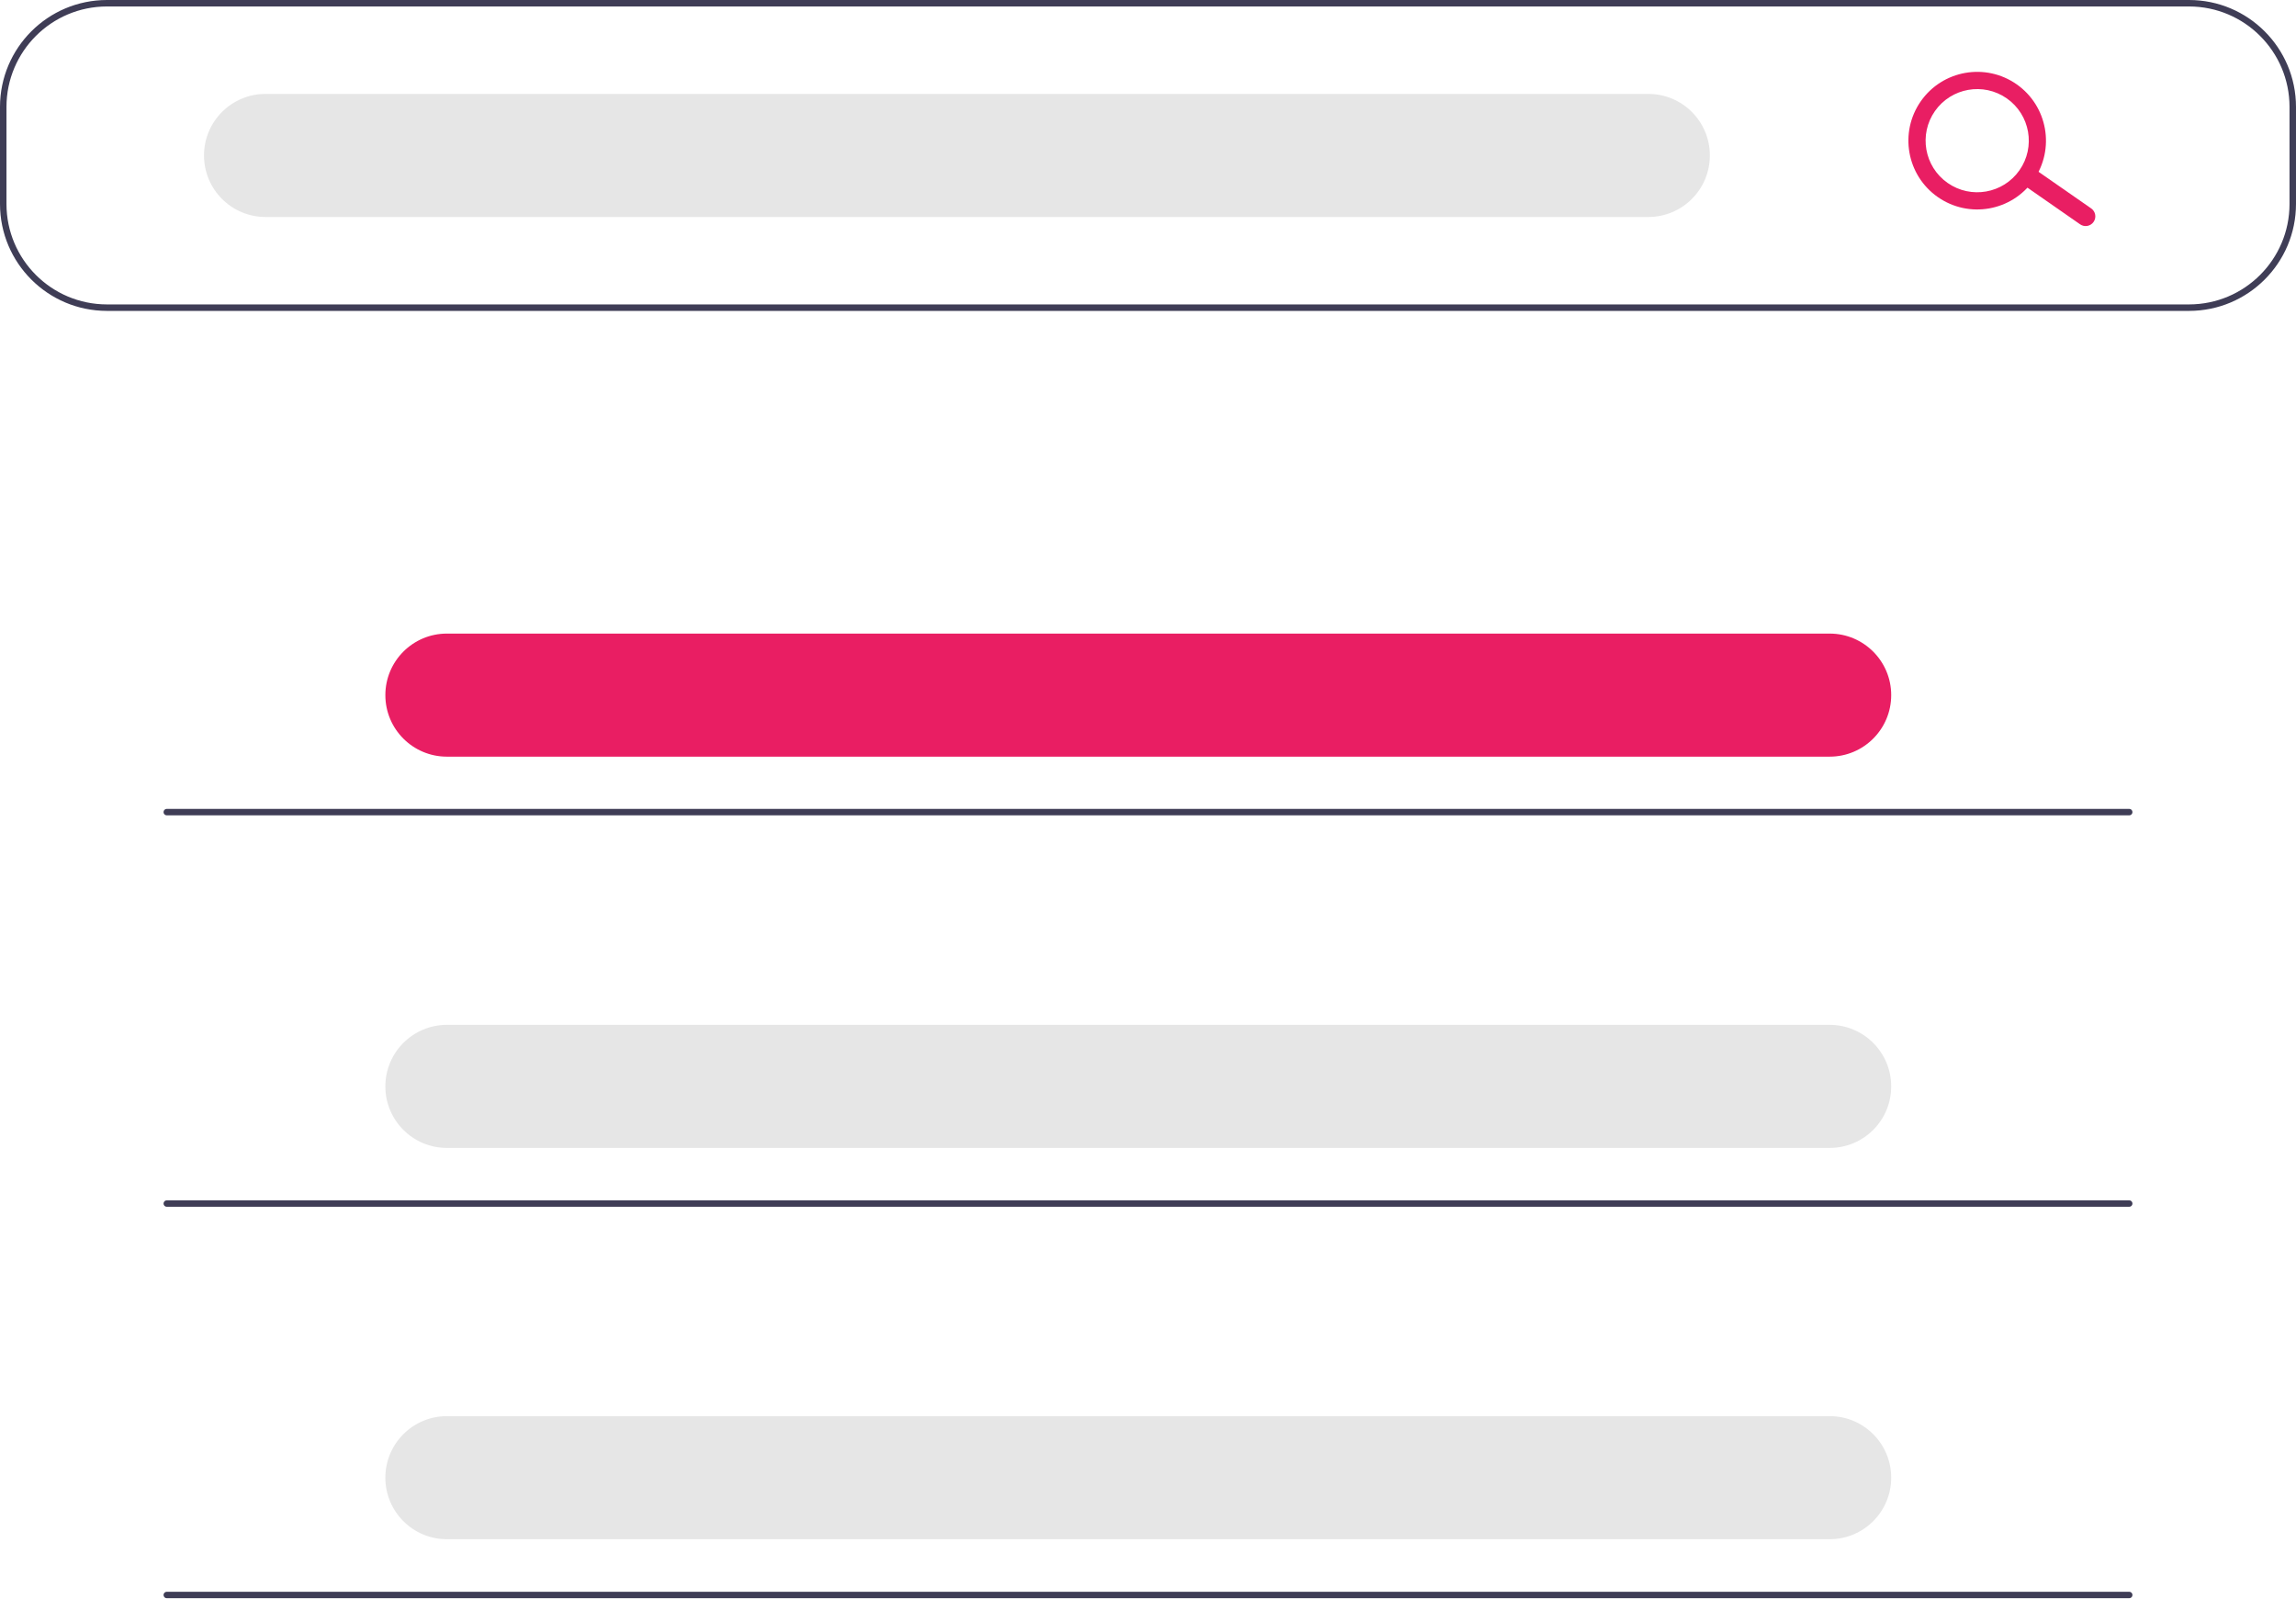
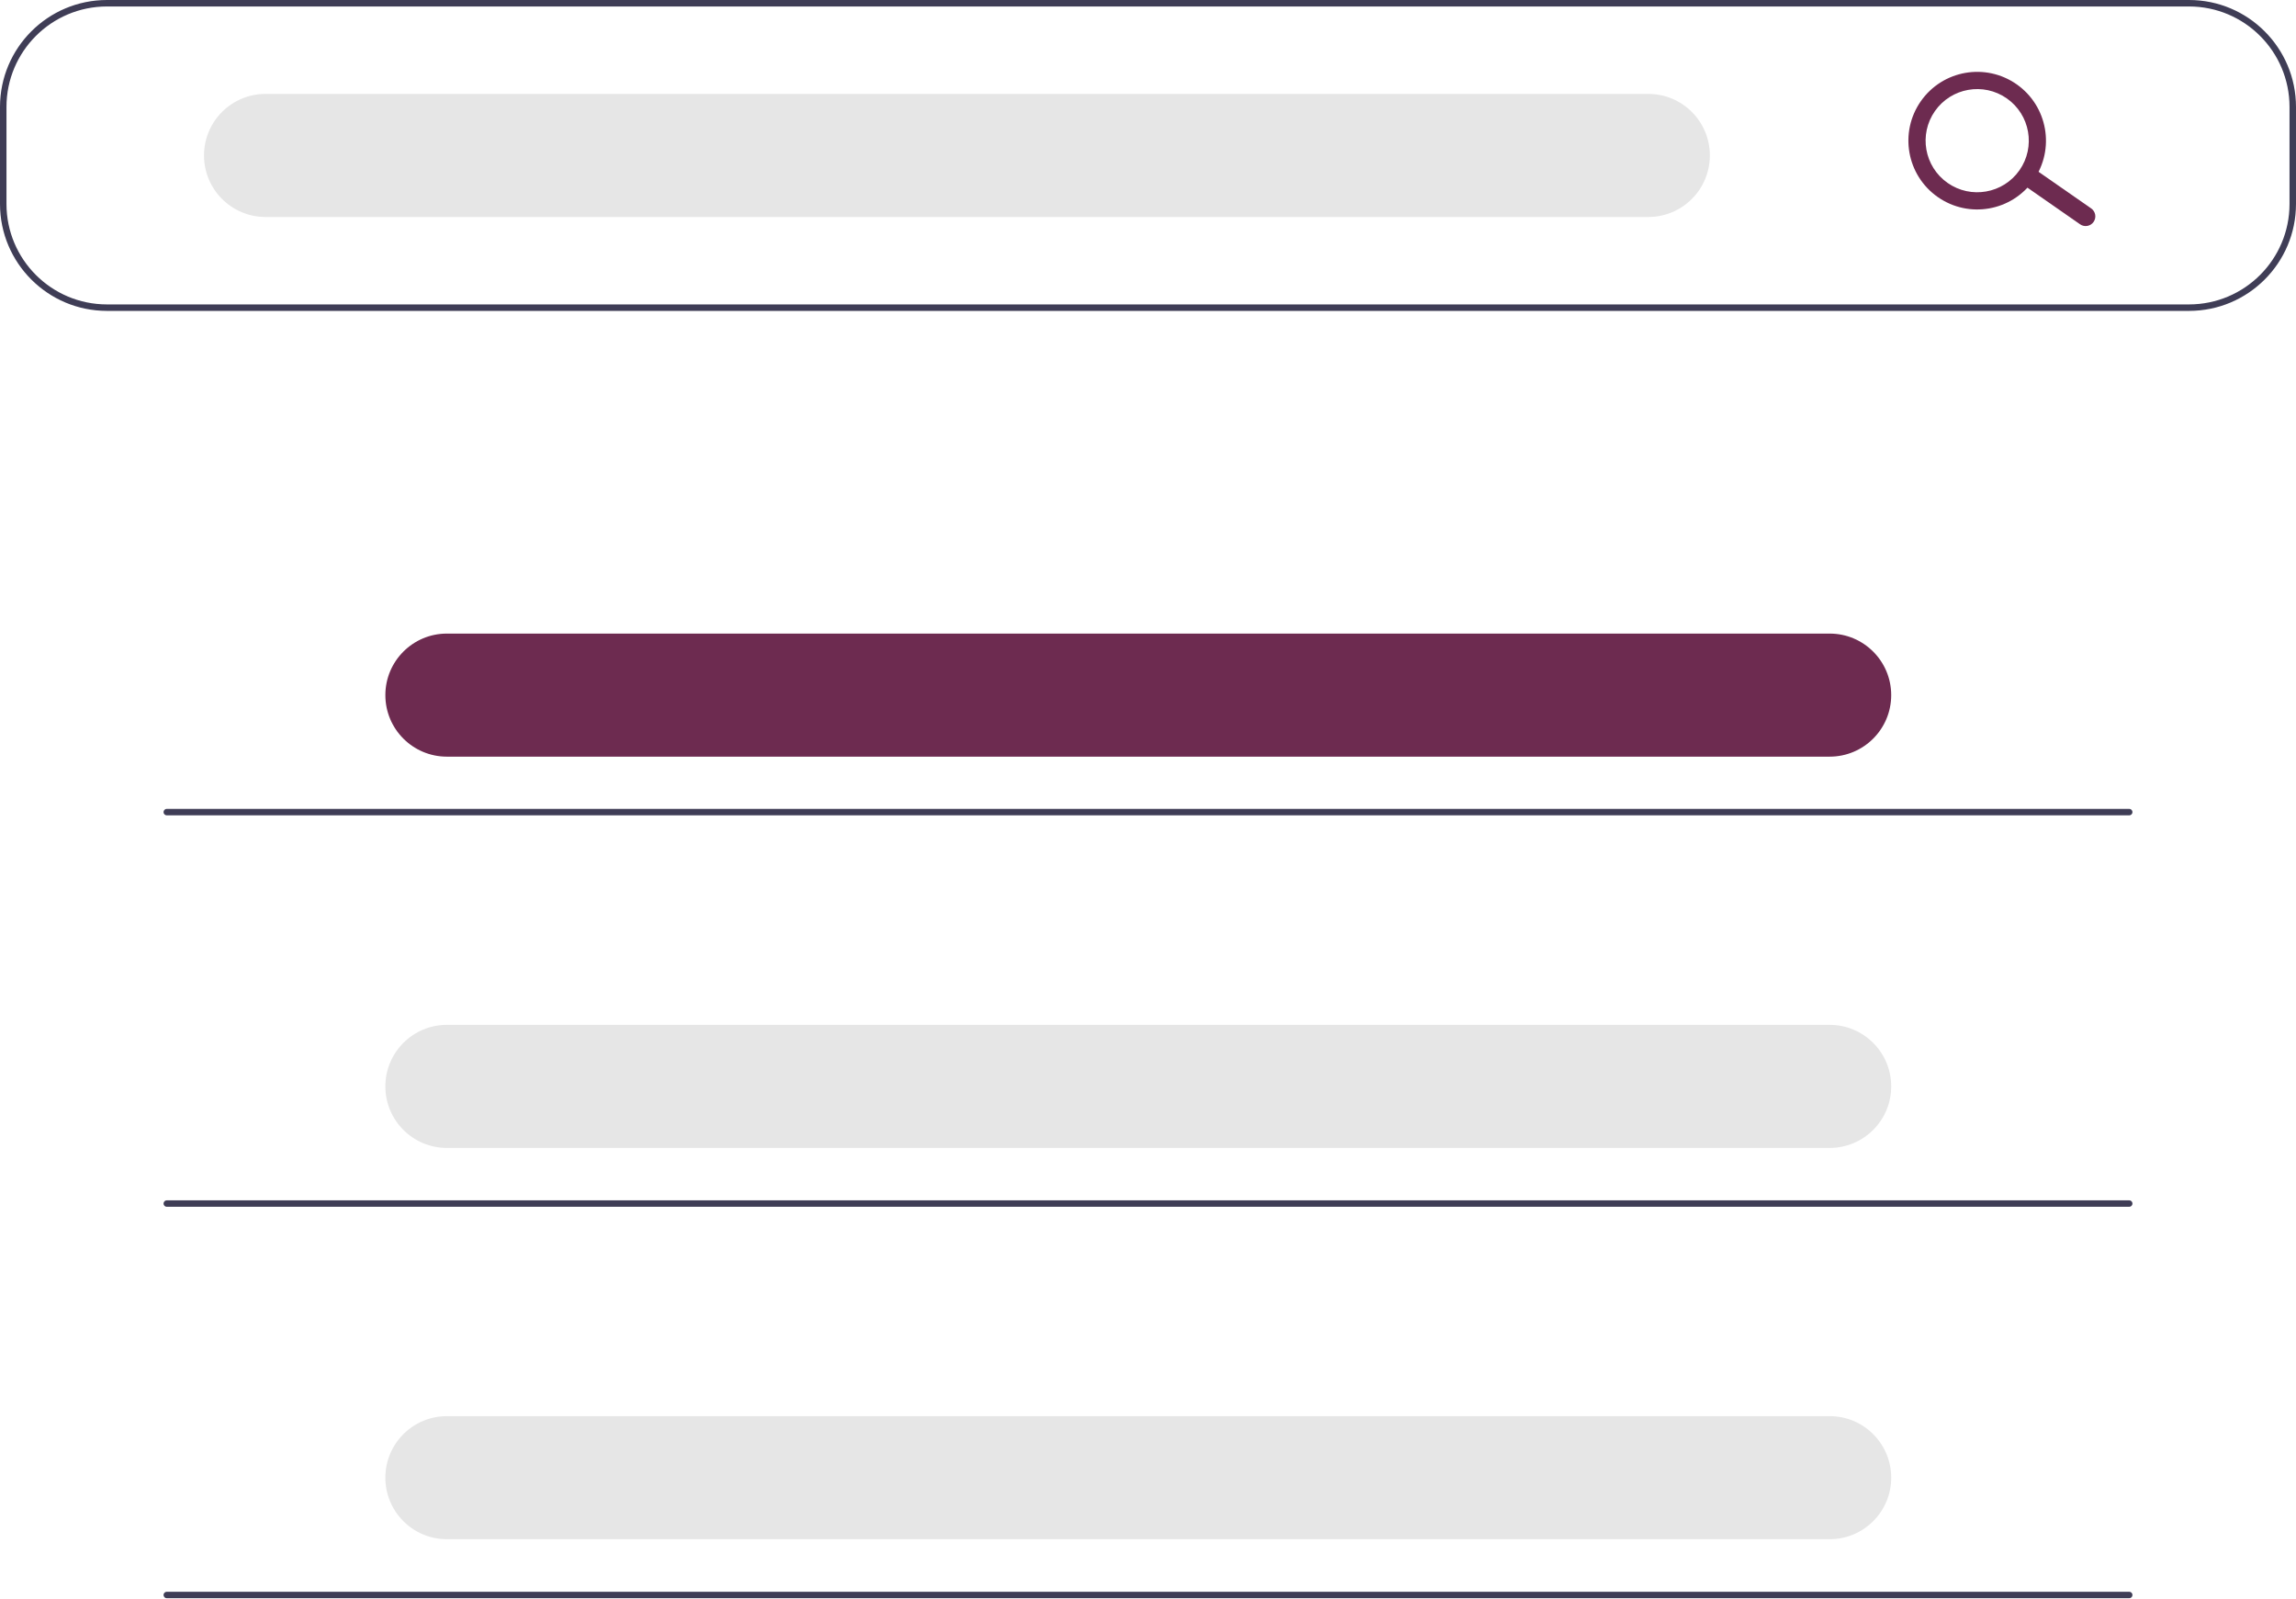
<svg xmlns="http://www.w3.org/2000/svg" data-name="Layer 1" width="643" height="447.57" viewBox="0 0 643 447.57">
  <path d="M891.623,313.021H308.48a29.962,29.962,0,0,1-29.928-29.928V255.885a29.962,29.962,0,0,1,29.928-29.928H891.623a29.962,29.962,0,0,1,29.928,29.928v27.207A29.962,29.962,0,0,1,891.623,313.021ZM308.48,227.771a28.146,28.146,0,0,0-28.114,28.114v27.207a28.146,28.146,0,0,0,28.114,28.114H891.623a28.146,28.146,0,0,0,28.114-28.114V255.885a28.146,28.146,0,0,0-28.114-28.114Z" transform="translate(-278.5516 -225.9571)" fill="#3f3d56" />
  <rect x="57.135" y="26.3" width="421.714" height="34.463" rx="17.231" fill="#e6e6e6" />
-   <rect x="107.922" y="177.43" width="421.714" height="34.463" rx="17.231" fill="#e91e63" />
+   <rect x="107.922" y="177.43" width="421.714" height="34.463" rx="17.231" fill="#6D2B50" />
  <rect x="107.922" y="287.004" width="421.714" height="34.463" rx="17.231" fill="#e6e6e6" />
  <rect x="107.922" y="396.578" width="421.714" height="34.463" rx="17.231" fill="#e6e6e6" />
-   <path d="M864.864,288.104a2.714,2.714,0,0,1-3.78.667l-14.807-10.303a2.714,2.714,0,1,1,3.113-4.446l14.807,10.303A2.714,2.714,0,0,1,864.864,288.104Z" transform="translate(-278.5516 -225.9571)" fill="#e91e63" />
-   <path d="M848.054,276.399a19.267,19.267,0,1,1-4.732-26.833A19.289,19.289,0,0,1,848.054,276.399Zm-27.619-19.339a14.45,14.45,0,1,0,20.125-3.549A14.466,14.466,0,0,0,820.435,257.06Z" transform="translate(-278.5516 -225.9571)" fill="#e91e63" />
+   <path d="M864.864,288.104a2.714,2.714,0,0,1-3.78.667l-14.807-10.303a2.714,2.714,0,1,1,3.113-4.446l14.807,10.303A2.714,2.714,0,0,1,864.864,288.104Z" transform="translate(-278.5516 -225.9571)" fill="#6D2B50" />
+   <path d="M848.054,276.399a19.267,19.267,0,1,1-4.732-26.833A19.289,19.289,0,0,1,848.054,276.399Zm-27.619-19.339a14.45,14.45,0,1,0,20.125-3.549A14.466,14.466,0,0,0,820.435,257.06Z" transform="translate(-278.5516 -225.9571)" fill="#6D2B50" />
  <path d="M874.846,454.289H325.257a.907.907,0,1,1,0-1.814H874.846a.907.907,0,1,1,0,1.814Z" transform="translate(-278.5516 -225.9571)" fill="#3f3d56" />
  <path d="M874.846,563.909H325.257a.907.907,0,0,1,0-1.814H874.846a.907.907,0,0,1,0,1.814Z" transform="translate(-278.5516 -225.9571)" fill="#3f3d56" />
  <path d="M874.846,673.527H325.257a.907.907,0,0,1,0-1.814H874.846a.907.907,0,1,1,0,1.814Z" transform="translate(-278.5516 -225.9571)" fill="#3f3d56" />
</svg>
